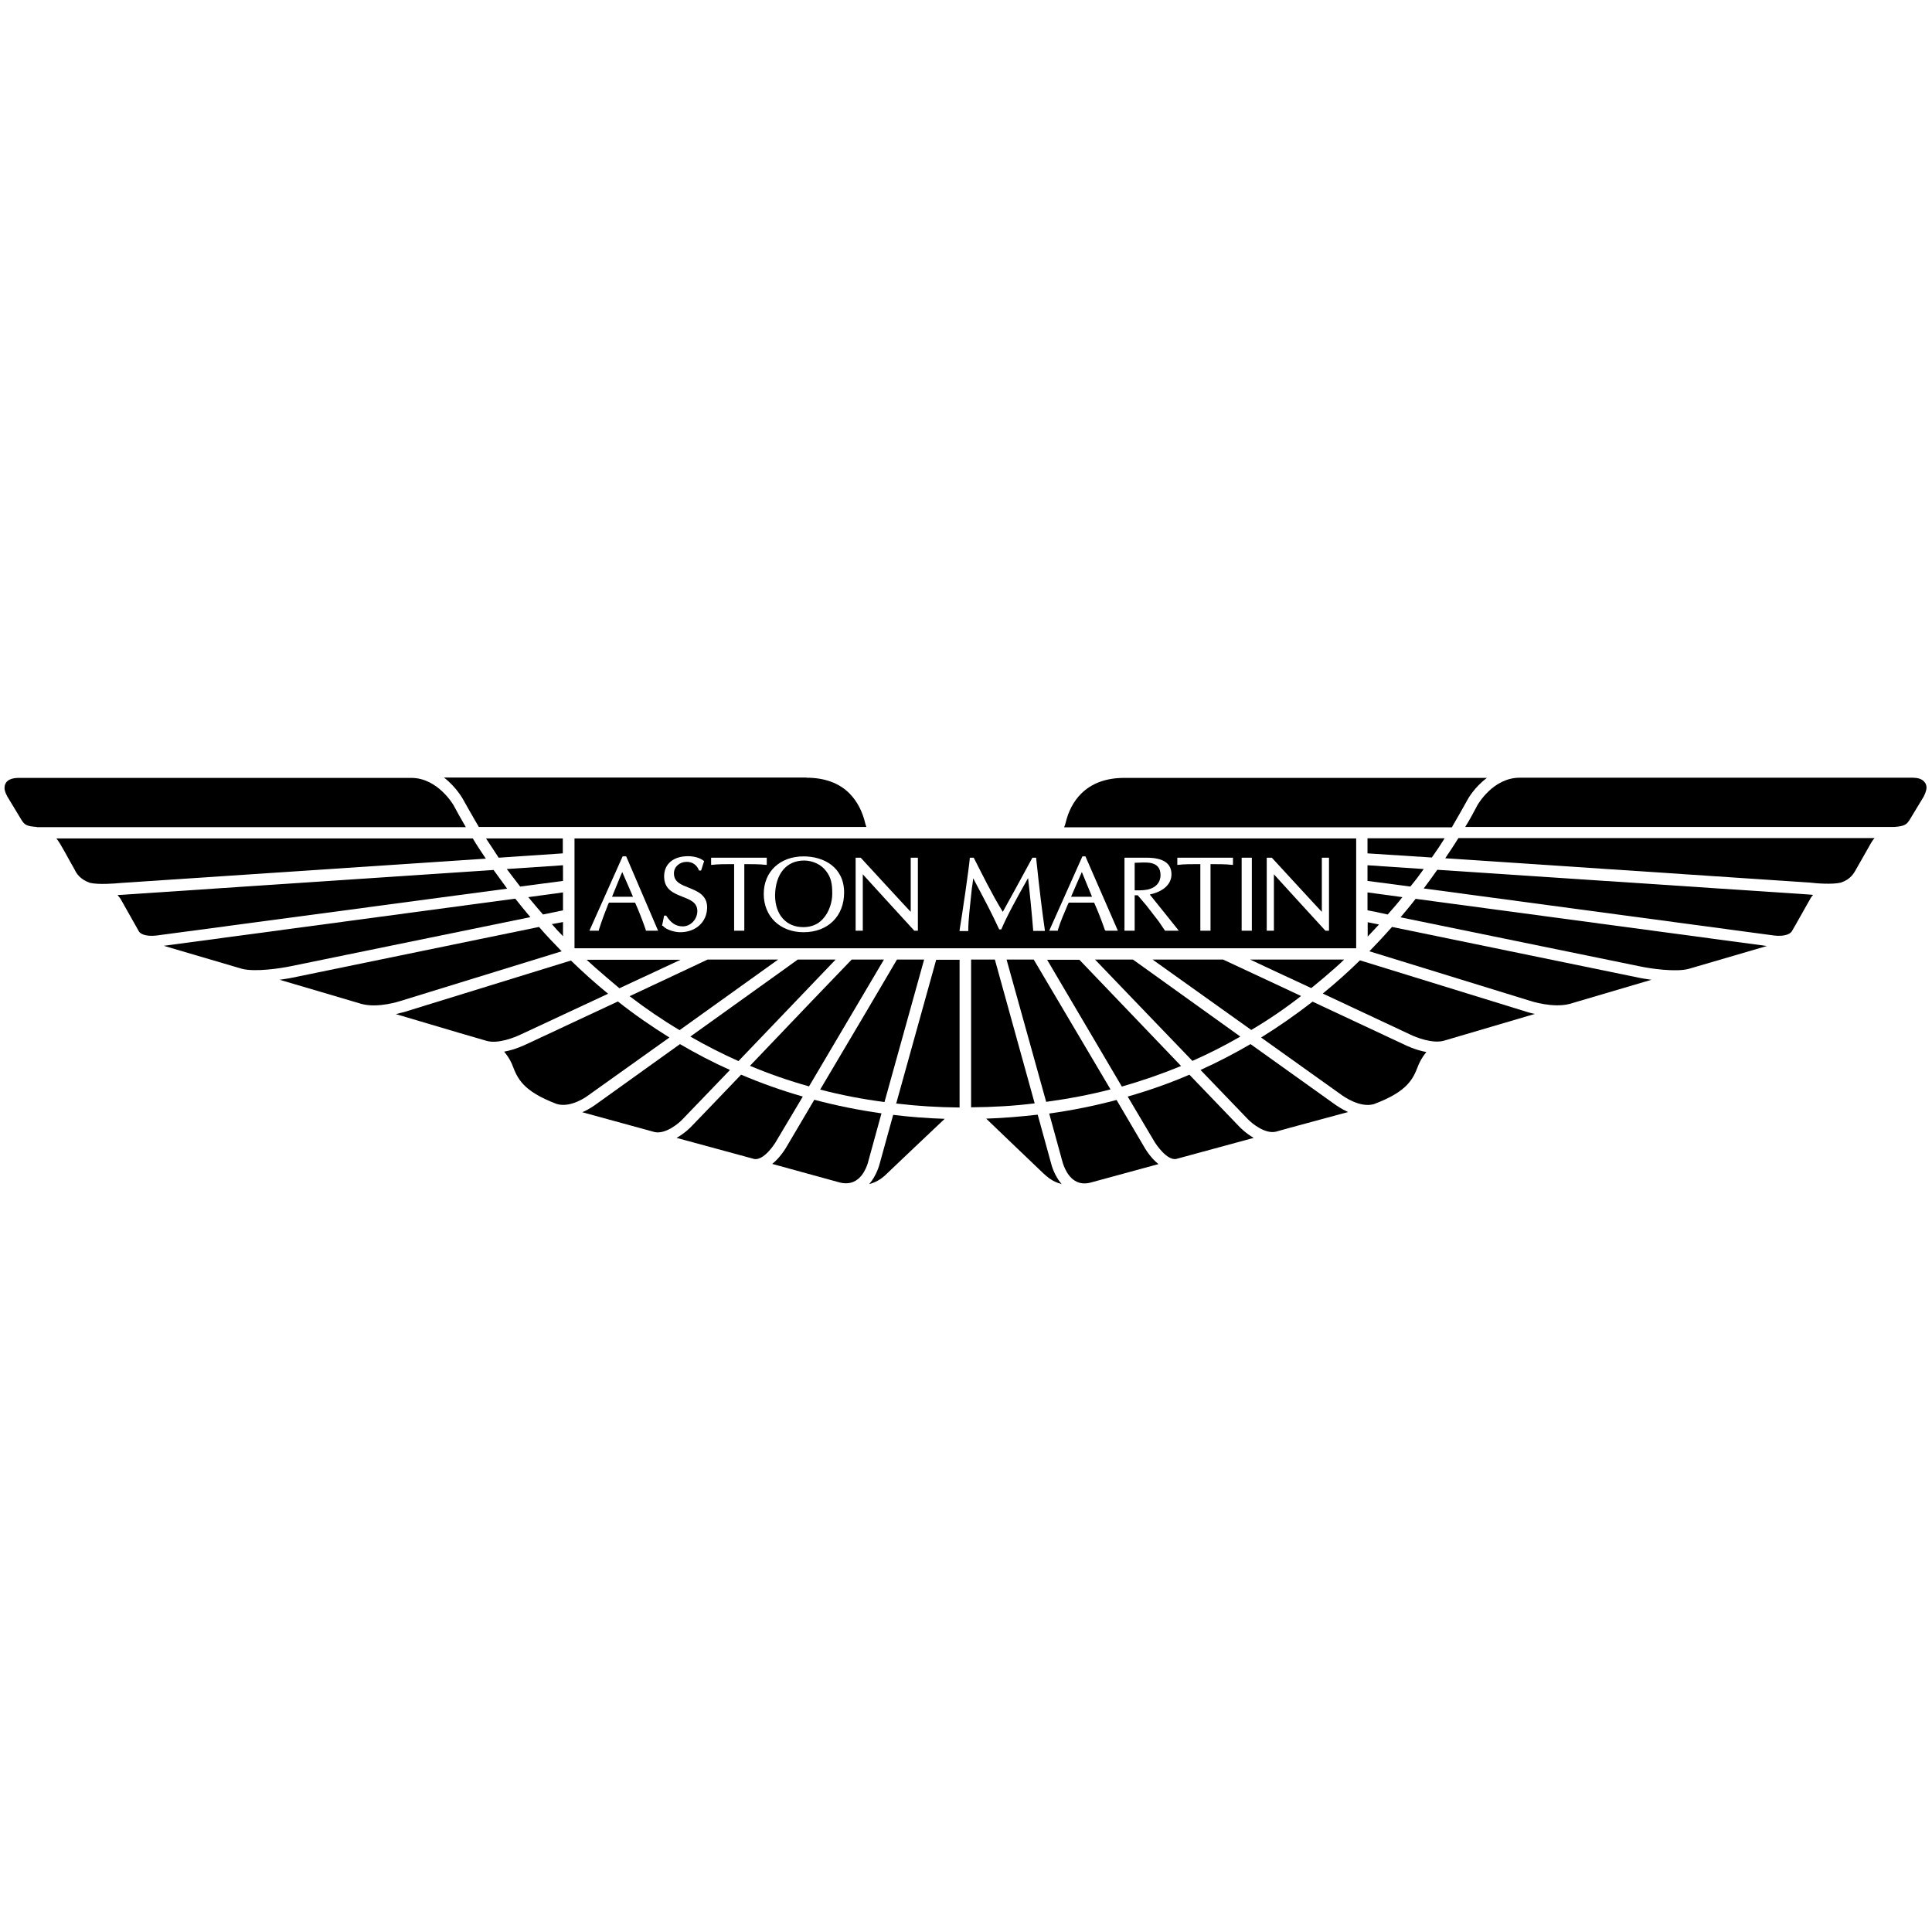
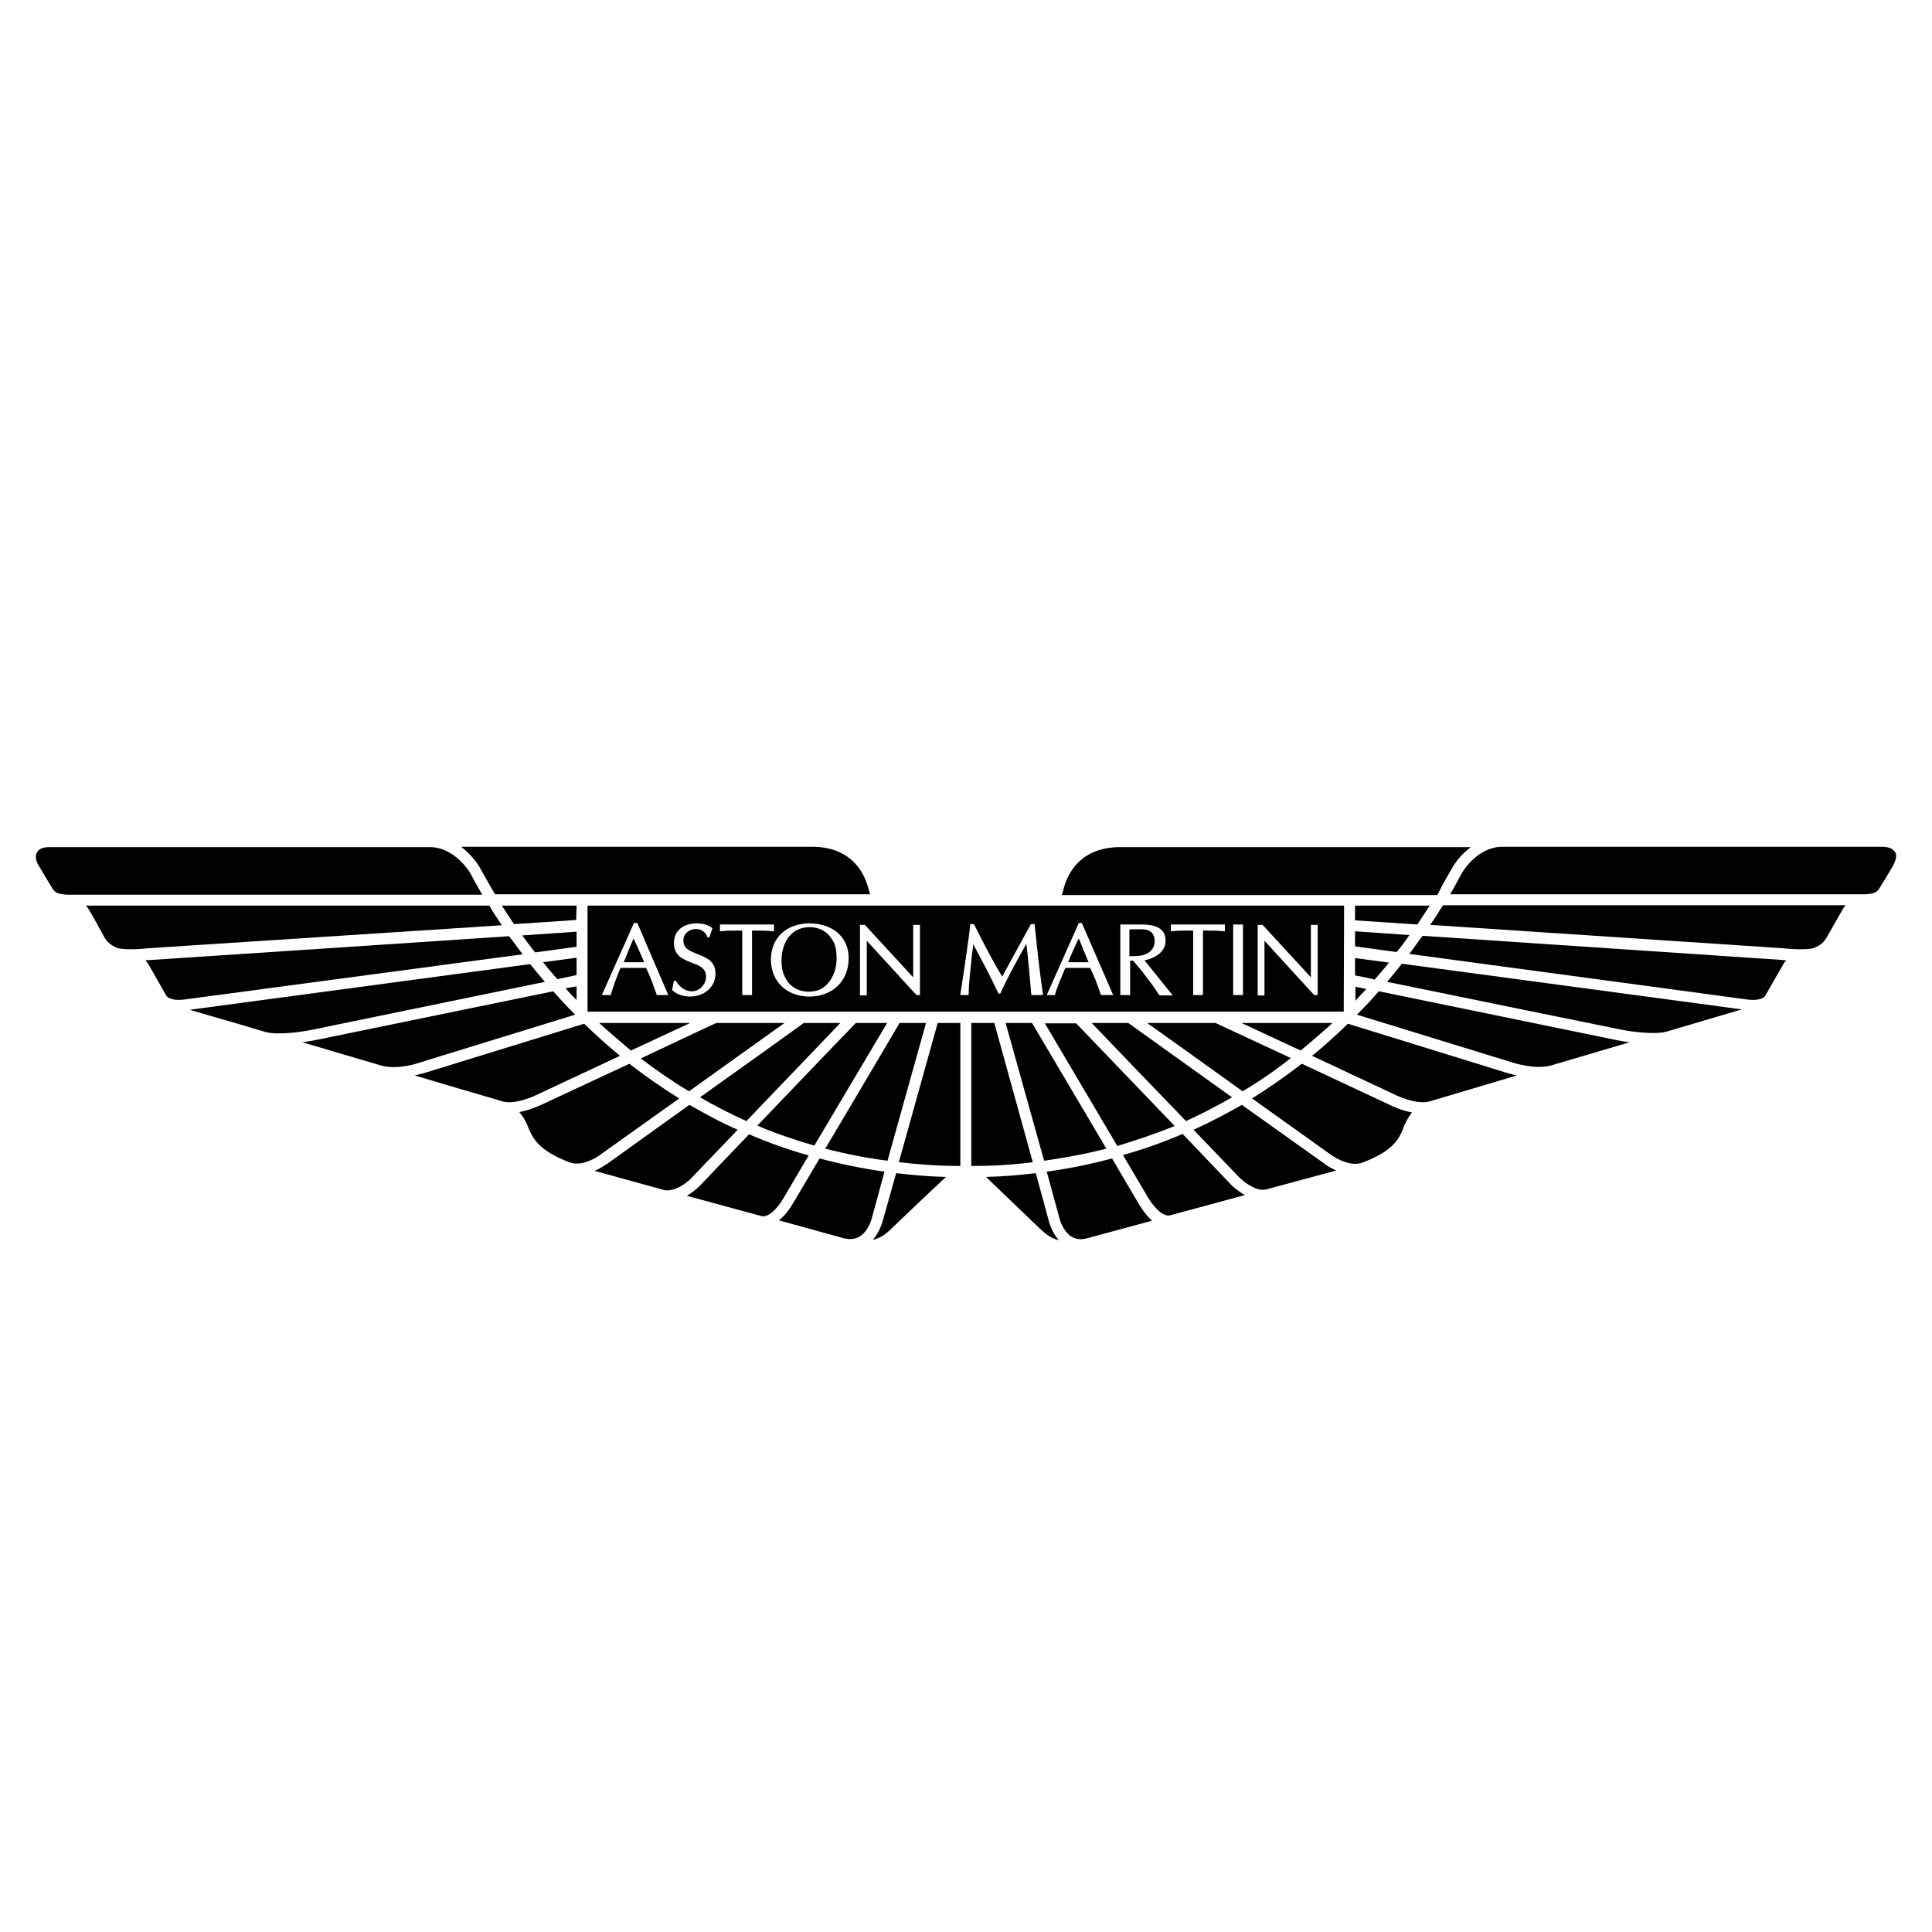
- <svg xmlns="http://www.w3.org/2000/svg" version="1.1" id="svg3557" x="0px" y="0px" viewBox="0 0 1024 1024" style="enable-background:new 0 0 1024 1024;" xml:space="preserve" width="20px" height="20px">
+ <svg xmlns="http://www.w3.org/2000/svg" version="1.1" id="svg3557" x="0px" y="0px" viewBox="0 0 512 512" style="enable-background:new 0 0 512 512;" xml:space="preserve">
  <g>
-     <path d="M442.9,508.6h-20.1c-6.4,4.7-32.3,23.1-56.9,40.8c8.3,4.8,16.8,9.1,25.5,13L442.9,508.6z" />
-     <path d="M412.4,508.6H375c-3.5,1.7-21.7,10.2-41.3,19.4c8.5,6.5,17.4,12.6,26.5,18L412.4,508.6z" />
-     <path d="M328.3,523.8l32.4-15.1h-49.8C315.9,513.4,327.8,523.4,328.3,523.8z" />
-     <path d="M615.1,463.8c0-3.8-1.9-5.9-5.7-6.5c-2-0.3-5.8-0.1-8.1,0h0.1v14.6c1.3,0,4.5,0.1,6.8-0.4   C612.5,470.6,615.1,467.8,615.1,463.8z" />
-     <path d="M718.7,444.4H304.5v58.1l0.1,0.1h414.2V444.4z M342.3,493.3v-0.4c-2-5.7-3.8-10.3-5.7-14.5h-13.8c-0.1,0.2-0.4,0.7-0.4,0.7   c-1.8,4.5-3.5,9-5,13.8v0.4h-5l17.6-39.4h1.9l16.9,39.4H342.3z M360.5,494.1c-2.6,0-7.2-1.1-9.2-3.4h-0.4l1.1-5.4h1.1   c2.5,3.9,5.1,5.7,8.8,5.7c4.1,0,7.7-3.7,7.7-8.1c0-4.7-4-6.1-8.1-7.7c-4.5-1.8-9.5-3.8-9.5-10.7c0-6.6,4.9-10.7,12.7-10.7   c2.5,0,6.1,0.6,8.5,2.6l-1.6,5h-1.1c-1.1-2.9-3.4-4.6-6.5-4.6c-3.8,0-6.8,2.6-6.8,6.1c0,4.7,3.9,6,8.1,7.7c4.7,1.9,9.5,4,9.5,10.4   C374.7,488.7,368.8,494.1,360.5,494.1z M394.5,493.3h-5.4V458c-5.2,0-8.5,0-11.8,0.4h-0.4v-3.8H406h0.4v3.8H406   c-3.5-0.4-7.6-0.4-11.5-0.4V493.3z M425.9,494.1c-12.4,0-21.1-8.3-21.1-20.3c0-11.9,8.7-19.9,21.1-19.9c10.7,0,21.5,5.7,21.5,19.2   C447.4,485.5,438.9,494.1,425.9,494.1z M486.5,493.3h-1.9l-3.1-3.4c0,0-24-26.2-24.2-26.5v29.9h-3.8v-38.7h2.7   c0,0,26.2,28.5,26.5,28.7c0-0.6,0-28.7,0-28.7h3.4h0.4V493.3z M553.7,493.4h-6.1V493c-0.6-7.7-1.9-21-2.7-27.6   c-6.3,11.2-11,19.7-14.2,27.2h-1.1l-3.1-6.5c-2.7-5.7-10.1-19.4-10.7-20.6c-0.1,1.6-0.7,5.4-0.7,5.4c-0.9,8.6-1.9,16.7-1.9,22.2   v0.4h-4.6V493c1.5-9,4.9-32.3,5.4-38v-0.4v0h1.7h0.4c4.5,8.8,9.5,19.1,15.4,28.7c0.5-0.9,6.5-11.8,6.5-11.8l9.2-16.9h1.6h0.4v0.4   c1.7,16.3,3.2,28.5,4.6,38V493.4z M586,493.3l-0.4-0.4c-1.9-5.5-3.8-10.3-5.7-14.5h-13.4c-0.1,0.2-0.4,0.7-0.4,0.7   c-1.9,4.5-3.9,8.9-5.4,13.8v0.4h-4.6l17.6-39.4h1.6l17.2,39.4H586z M617.9,493.3h-0.4l-3.4-5l-6.5-8.4c0,0-4.4-5.2-4.6-5.4h-1.6   c0,0.6,0,18.8,0,18.8H596v-38.7h11.8c8.6,0,13.1,2.9,13.1,8.8c0,5.4-4.5,9.2-11.5,10.7c0.7,0.8,15.4,19.2,15.4,19.2H617.9z    M653.5,458.4h-0.4c-3.5-0.4-7.6-0.4-11.5-0.4c0,0.7,0,35.3,0,35.3h-5.4V458c-5.2,0-8.5,0-11.8,0.4h-0.4v-3.8h29.1h0.4V458.4z    M663.5,493.3h-5.4v-38.7h5.4V493.3z M704.4,493.3h-1.9l-3.1-3.4c0,0-24-26.2-24.2-26.5v29.9h-3.8v-38.7h2.7   c0,0,26.2,28.5,26.5,28.7v-28.7h3.8V493.3z" />
-     <path d="M567.7,475.3h11.1c-0.4-0.9-4.9-11.8-5.4-13.1C572.8,463.6,568,474.4,567.7,475.3z" />
-     <path d="M298.4,473l-18.4,2.5c2.5,3,5.1,6.1,7.8,9.2l10.6-2.2V473z" />
-     <path d="M426.2,456.1c-9.4,0-15.2,7.1-15.4,18.4c0,10.3,5.9,16.9,14.9,16.9c4.1,0,7.7-1.3,10.4-4.3c3.5-3.7,5-9.3,5-13.1   c0-0.2,0-0.4,0-0.7c0-4.6-0.5-8.2-3.4-11.8C435.2,458.2,430.7,456.1,426.2,456.1z" />
-     <path d="M245.5,423.8c0,0,5.2,9.3,8.3,14.5h205.4c-0.3-0.7-0.6-1.9-0.6-1.9c-1.5-6.4-4.3-11.7-8.3-15.8c-5.5-5.6-13.3-8.4-22.9-8.4   v-0.1H235.3C241.8,417.1,245.3,423.4,245.5,423.8z" />
-     <path d="M298.4,488.7c-1.6,0.3-3.5,0.7-5.9,1.1c1.9,2.2,3.8,4.3,5.9,6.4V488.7z" />
-     <path d="M298.4,458.6l-29.8,2c2.3,3,4.6,6.1,7.1,9.3l22.7-3V458.6z" />
-     <path d="M489.8,508.6h-14.4c-5.1,8.7-25.4,43.2-40.7,68.9c11.1,2.9,22.5,5.1,34.1,6.6L489.8,508.6z" />
-     <path d="M468.5,508.6h-17.1c-6.3,6.5-32.4,33.7-53.9,56.3c10.2,4.3,20.6,7.9,31.3,10.9L468.5,508.6z" />
-     <path d="M724.9,496.4c2.1-2.2,4-4.3,6-6.4l-6-1.2V496.4z" />
-     <path d="M324.4,475.3h11.1c-0.3-0.9-5.2-11.8-5.7-13.1C329.1,463.6,324.8,474.4,324.4,475.3z" />
-     <path d="M754.6,460.6l-29.8-2v8.3l22.7,3C750.1,466.8,752.5,463.6,754.6,460.6z" />
-     <path d="M743.3,475.5l-18.5-2.5v9.5c2.2,0.4,5.9,1.1,10.7,2.2C738.2,481.7,740.8,478.7,743.3,475.5z" />
-     <path d="M777.8,423.9c0.2-0.4,3.6-6.6,10.3-11.6H595.9c-9.6,0-17.3,2.8-22.9,8.4c-4,4-6.8,9.3-8.3,15.8c0,0-0.3,1.1-0.7,2h205.5   C772.8,432.9,775.5,428,777.8,423.9z" />
-     <path d="M765.7,444.3h-40.9v8l34.1,2.2C761.4,451,763.7,447.5,765.7,444.3z" />
-     <path d="M626,565l-53.9-56.3H555l39.6,67.2C605.4,572.8,615.8,569.2,626,565z" />
-     <path d="M712.4,508.6h-49.8c8.4,3.9,20.2,9.5,32.4,15.1C695.3,523.5,707.3,513.7,712.4,508.6z" />
-     <path d="M689.6,527.9l-41.3-19.3h-37.4c11.3,8.1,32.4,23.1,52.3,37.3C672.2,540.6,681,534.6,689.6,527.9z" />
-     <path d="M533.5,508.6l21,75.4c11.6-1.6,23-3.7,34.1-6.6l-40.7-68.8H533.5z" />
-     <path d="M657.4,549.4l-56.9-40.8h-20.1c10.2,10.6,32.8,34.2,51.6,53.7C640.6,558.5,649.1,554.2,657.4,549.4z" />
-     <path d="M720.8,509c-6.1,6-12.7,11.9-19.7,17.6c23.4,11,46.3,21.7,46.3,21.7c3,1.5,11.9,5,17.9,3.3l48.2-14.2c-2.5-0.5-4-1-4.3-1.1   L720.8,509z" />
-     <path d="M606.2,607.5L591.8,583c-11.6,3.1-23.5,5.5-35.7,7.2l6.9,25.1c0.1,0.4,1.8,7.5,6.7,10.5c2.4,1.5,5.1,1.8,8.3,1L614,617   C609.6,613.5,606.7,608.4,606.2,607.5z" />
-     <path d="M657.1,597.4l-26.7-27.8c-10.6,4.6-21.5,8.4-32.7,11.6l13.7,23.1c1.6,2.9,7.2,10.7,11.9,10l41.2-11.2   C660.3,600.7,657.3,597.6,657.1,597.4z" />
-     <path d="M550,590.8c-8.9,1-18,1.8-27.3,2.1c6.5,6.3,25.9,24.8,25.9,24.8c6.9,6.7,8.6,8.3,14.1,9.9c-3.9-4.5-5.4-10.1-5.6-11   L550,590.8z" />
-     <path d="M475,584.9c11,1.3,22.2,2,33.6,2.1v-78.3h-12.4L475,584.9z" />
-     <path d="M466.3,616.6c-0.2,0.8-1.7,6.5-5.6,11c3-0.8,6-2.3,8.8-5c0,0,23.8-22.7,31.2-29.6c-9.2-0.3-18.4-1-27.3-2.1L466.3,616.6z" />
-     <path d="M662.8,553.4c-8.6,5-17.4,9.6-26.5,13.7c14.1,14.7,25.1,26.1,25.1,26.1c2.2,2.3,9.2,8,14.9,6.6l6.8-1.9   c0,0,21.4-5.8,31.4-8.5c-3.7-1.7-6.3-3.6-6.5-3.7L662.8,553.4z" />
-     <path d="M527.3,508.6h-12.6v78.3c11.4-0.1,22.6-0.7,33.7-2.1L527.3,508.6z" />
-     <path d="M431.6,582.9c-8.3,14.1-14.4,24.4-14.4,24.4c-0.5,0.9-3.5,6.1-7.9,9.6l36,9.9c3.1,0.7,5.9,0.4,8.2-1   c5.2-3.1,6.8-10.5,6.8-10.6l6.9-25.1C455.2,588.4,443.2,586,431.6,582.9z" />
-     <path d="M298.4,444.4h-40.8c2.1,3.2,4.4,6.6,6.7,10.2l34-2.3V444.4z" />
-     <path d="M1020.4,415c-1.6-2.5-4.4-2.7-6.5-2.8H805.5c-14.3,0-22.3,14.4-22.4,14.5c-1.8,3.4-3.9,7.4-6.5,11.6H1004   c5.8-0.4,6.6-1.5,8.1-3.7c0,0,7.4-12.2,7.5-12.4c1.1-2.2,1.5-3.7,1.5-4.9C1021,416,1020.6,415.3,1020.4,415z" />
-     <path d="M761.8,461c-2.2,3.2-4.7,6.5-7.2,9.9L940,495.8c7.1,0.9,9.2-1.5,9.6-2c1.7-2.8,9.2-16.3,9.2-16.2c0.6-1.2,1.3-2.4,2.2-3.3   c-1.1-0.1-2-0.2-2.3-0.2L761.8,461z" />
-     <path d="M695.7,530.9c-8.8,6.8-17.9,13.2-27.3,19c23,16.4,43.3,30.9,43.3,30.9c0.1,0,9,6.6,16.5,4.4c18.2-6.8,20.8-13.6,23.4-20.2   c0.2-0.6,1.6-4,4.4-7.4c-6.1-1.1-11.1-3.7-11.4-3.8L695.7,530.9z" />
-     <path d="M742.3,486.2c40.1,8.2,127.4,26.1,127.4,26.1c4.8,1,18.5,3.1,25.4,1.2l41.4-12.1l-186.2-25   C747.8,479.7,745.1,482.9,742.3,486.2z" />
-     <path d="M737.8,491.3c-3.8,4.3-7.8,8.6-12,12.9l85.3,26.3h0.1c0.1,0.1,11.8,3.9,20.7,1.6l43.4-12.8c-3.7-0.5-6.4-1-6.7-1.1   L737.8,491.3z" />
-     <path d="M766,454.9l193.4,12.9c3,0.4,11.8,1.1,16.3,0c5.3-1.8,6.9-5,8.1-7.1l7.9-13.9c0.5-0.8,1-1.7,1.9-2.6H773   C770.9,447.6,768.5,451.2,766,454.9z" />
-     <path d="M354.8,549.9c-9.3-5.8-18.5-12.1-27.3-19.1c-24.4,11.4-48.8,22.8-48.8,22.8c-0.3,0.1-5.4,2.7-11.5,3.8   c2.9,3.4,4.3,6.8,4.5,7.5c2.6,6.6,5.3,13.4,23.3,20.2c7.6,2.4,16.5-4.3,16.6-4.4L354.8,549.9z" />
-     <path d="M361.8,593.2l25.1-26.1c-9-4-17.8-8.6-26.5-13.7c-23.9,17.1-45.2,32.4-45.2,32.4c-0.2,0.1-2.8,2.1-6.6,3.7l38.3,10.5   C352.6,601.3,359.6,595.6,361.8,593.2z" />
-     <path d="M297.7,504.2c-4.3-4.4-8.3-8.6-12-12.9c-38.5,7.9-130.8,26.9-130.8,26.9c-0.3,0.1-3,0.6-6.7,1.1   c14.1,4.1,29.1,8.6,43.4,12.8c8.9,2.4,20.5-1.5,20.8-1.6L297.7,504.2z" />
-     <path d="M425.5,581.2c-11.2-3.2-22.1-7.1-32.7-11.6c-14.9,15.6-26.7,27.8-26.7,27.8c-0.2,0.2-3.2,3.3-7.5,5.7l41.2,11.2   c4.8,0.8,10.4-7.1,12-10.1L425.5,581.2z" />
-     <path d="M322.3,526.7c-7.1-5.8-13.6-11.7-19.7-17.6c-16.7,5.2-88.5,27.3-88.4,27.3c-0.2,0-1.9,0.5-4.4,1.1   c26.1,7.8,46.4,13.7,48.2,14.2c6,1.7,14.9-1.9,18-3.4L322.3,526.7z" />
-     <path d="M281.1,486.1c-2.8-3.3-5.4-6.5-8-9.8l-186.3,25c6.6,2,22.3,6.5,41.5,12.2c7.1,1.8,20.5-0.3,25.4-1.3L281.1,486.1z" />
-     <path d="M257.5,455.1c-2.5-3.7-4.9-7.3-6.9-10.7H29.9c2.2,2.6,6.4,10.9,9.6,16.4c1,2.1,2.8,5.2,8.1,7.1c4.5,1.1,13.3,0.4,16.3,0.1   L257.5,455.1z" />
-     <path d="M246.9,438.4c-2.5-4.3-4.7-8.2-6.5-11.6c0,0-8.3-14.5-22.4-14.5H9.6c-5.1,0.1-7.1,2.3-7.2,5.1c-0.1,1,0.3,2.6,1.5,4.8   c0.5,0.9,7.5,12.4,7.5,12.4c1.7,2.7,2.8,3.3,8.1,3.7v0.1H246.9z" />
-     <path d="M261.6,461.1c0,0-198,13.2-199.3,13.3c0.8,0.9,1.6,1.9,2.2,3.1l9.2,16.3c0.4,0.6,2.6,2.9,9.6,2L268.8,471   C266.3,467.6,263.9,464.3,261.6,461.1z" />
+     <path d="M222.7,271.1H213c-3.1,2.3-15.6,11.2-27.5,19.7c4,2.3,8.1,4.4,12.3,6.3L222.7,271.1z" />
+     <path d="M207.9,271.1h-18.1c-1.7,0.8-10.5,4.9-20,9.4c4.1,3.1,8.4,6.1,12.8,8.7L207.9,271.1z" />
+     <path d="M167.2,278.4l15.7-7.3h-24.1C161.2,273.4,167,278.2,167.2,278.4z" />
+     <path d="M306,249.4c0-1.8-0.9-2.9-2.8-3.1c-1-0.1-2.8,0-3.9,0h0v7.1c0.6,0,2.2,0,3.3-0.2C304.8,252.7,306,251.3,306,249.4z" />
+     <path d="M356.2,240H155.7v28.1l0,0h200.4L356.2,240L356.2,240z M174,263.7v-0.2c-1-2.8-1.8-5-2.8-7h-6.7c0,0.1-0.2,0.3-0.2,0.3   c-0.9,2.2-1.7,4.4-2.4,6.7v0.2h-2.4l8.5-19.1h0.9l8.2,19.1H174z M182.8,264.1c-1.3,0-3.5-0.5-4.5-1.6h-0.2l0.5-2.6h0.5   c1.2,1.9,2.5,2.8,4.3,2.8c2,0,3.7-1.8,3.7-3.9c0-2.3-1.9-3-3.9-3.7c-2.2-0.9-4.6-1.8-4.6-5.2c0-3.2,2.4-5.2,6.1-5.2   c1.2,0,3,0.3,4.1,1.3l-0.8,2.4h-0.5c-0.5-1.4-1.6-2.2-3.1-2.2c-1.8,0-3.3,1.3-3.3,3c0,2.3,1.9,2.9,3.9,3.7c2.3,0.9,4.6,1.9,4.6,5   C189.7,261.4,186.8,264.1,182.8,264.1z M199.3,263.7h-2.6v-17.1c-2.5,0-4.1,0-5.7,0.2h-0.2v-1.8h14.1h0.2v1.8h-0.2   c-1.7-0.2-3.7-0.2-5.6-0.2V263.7z M214.5,264.1c-6,0-10.2-4-10.2-9.8c0-5.8,4.2-9.6,10.2-9.6c5.2,0,10.4,2.8,10.4,9.3   C224.9,259.9,220.7,264.1,214.5,264.1z M243.8,263.7h-0.9l-1.5-1.6c0,0-11.6-12.7-11.7-12.8v14.5h-1.8v-18.7h1.3   c0,0,12.7,13.8,12.8,13.9c0-0.3,0-13.9,0-13.9h1.6h0.2V263.7z M276.3,263.7h-3v-0.2c-0.3-3.7-0.9-10.2-1.3-13.4   c-3,5.4-5.3,9.5-6.9,13.2h-0.5l-1.5-3.1c-1.3-2.8-4.9-9.4-5.2-10c0,0.8-0.3,2.6-0.3,2.6c-0.4,4.2-0.9,8.1-0.9,10.7v0.2h-2.2v-0.2   c0.7-4.4,2.4-15.6,2.6-18.4v-0.2l0,0h0.8h0.2c2.2,4.3,4.6,9.2,7.5,13.9c0.2-0.4,3.1-5.7,3.1-5.7l4.5-8.2h0.8h0.2v0.2   c0.8,7.9,1.5,13.8,2.2,18.4L276.3,263.7L276.3,263.7z M291.9,263.7l-0.2-0.2c-0.9-2.7-1.8-5-2.8-7h-6.5c0,0.1-0.2,0.3-0.2,0.3   c-0.9,2.2-1.9,4.3-2.6,6.7v0.2h-2.2l8.5-19.1h0.8l8.3,19.1H291.9z M307.4,263.7h-0.2l-1.6-2.4l-3.1-4.1c0,0-2.1-2.5-2.2-2.6h-0.8   c0,0.3,0,9.1,0,9.1h-2.6v-18.7h5.7c4.2,0,6.3,1.4,6.3,4.3c0,2.6-2.2,4.5-5.6,5.2c0.3,0.4,7.5,9.3,7.5,9.3H307.4z M324.6,246.8h-0.2   c-1.7-0.2-3.7-0.2-5.6-0.2c0,0.3,0,17.1,0,17.1h-2.6v-17.1c-2.5,0-4.1,0-5.7,0.2h-0.2v-1.8h14.1h0.2   C324.6,244.9,324.6,246.8,324.6,246.8z M329.4,263.7h-2.6v-18.7h2.6V263.7z M349.2,263.7h-0.9l-1.5-1.6c0,0-11.6-12.7-11.7-12.8   v14.5h-1.8v-18.7h1.3c0,0,12.7,13.8,12.8,13.9v-13.9h1.8V263.7z" />
+     <path d="M283.1,255h5.4c-0.2-0.4-2.4-5.7-2.6-6.3C285.5,249.3,283.2,254.5,283.1,255z" />
+     <path d="M152.8,253.8l-8.9,1.2c1.2,1.5,2.5,3,3.8,4.5l5.1-1.1V253.8z" />
+     <path d="M214.6,245.7c-4.5,0-7.4,3.4-7.5,8.9c0,5,2.9,8.2,7.2,8.2c2,0,3.7-0.6,5-2.1c1.7-1.8,2.4-4.5,2.4-6.3c0-0.1,0-0.2,0-0.3   c0-2.2-0.2-4-1.6-5.7C219,246.7,216.8,245.7,214.6,245.7z" />
+     <path d="M127.2,230c0,0,2.5,4.5,4,7h99.4c-0.1-0.3-0.3-0.9-0.3-0.9c-0.7-3.1-2.1-5.7-4-7.6c-2.7-2.7-6.4-4.1-11.1-4.1v0h-93   C125.4,226.8,127.1,229.8,127.2,230z" />
+     <path d="M152.8,261.4c-0.8,0.1-1.7,0.3-2.9,0.5c0.9,1.1,1.8,2.1,2.9,3.1V261.4z" />
+     <path d="M152.8,246.9l-14.4,1c1.1,1.5,2.2,3,3.4,4.5l11-1.5C152.8,250.9,152.8,246.9,152.8,246.9z" />
+     <path d="M245.4,271.1h-7c-2.5,4.2-12.3,20.9-19.7,33.3c5.4,1.4,10.9,2.5,16.5,3.2L245.4,271.1z" />
+     <path d="M235.1,271.1h-8.3c-3,3.1-15.7,16.3-26.1,27.2c4.9,2.1,10,3.8,15.1,5.3L235.1,271.1z" />
+     <path d="M359.2,265.2c1-1.1,1.9-2.1,2.9-3.1l-2.9-0.6V265.2z" />
+     <path d="M165.3,255h5.4c-0.1-0.4-2.5-5.7-2.8-6.3C167.6,249.3,165.5,254.5,165.3,255z" />
+     <path d="M373.5,247.8l-14.4-1v4l11,1.5C371.4,250.8,372.5,249.3,373.5,247.8z" />
+     <path d="M368.1,255.1l-9-1.2v4.6c1.1,0.2,2.9,0.5,5.2,1.1C365.6,258.1,366.9,256.6,368.1,255.1z" />
+     <path d="M384.8,230.1c0.1-0.2,1.7-3.2,5-5.6h-93c-4.6,0-8.4,1.4-11.1,4.1c-1.9,1.9-3.3,4.5-4,7.6c0,0-0.1,0.5-0.3,1h99.5   C382.3,234.4,383.6,232.1,384.8,230.1z" />
+     <path d="M378.9,240h-19.8v3.9l16.5,1.1C376.8,243.2,377.9,241.5,378.9,240z" />
+     <path d="M311.3,298.4l-26.1-27.2h-8.3l19.2,32.5C301.3,302.1,306.4,300.4,311.3,298.4z" />
+     <path d="M353.1,271.1H329c4.1,1.9,9.8,4.6,15.7,7.3C344.8,278.3,350.6,273.5,353.1,271.1z" />
+     <path d="M342.1,280.4l-20-9.3H304c5.5,3.9,15.7,11.2,25.3,18.1C333.7,286.6,337.9,283.7,342.1,280.4z" />
+     <path d="M266.5,271.1l10.2,36.5c5.6-0.8,11.1-1.8,16.5-3.2l-19.7-33.3C273.5,271.1,266.5,271.1,266.5,271.1z" />
+     <path d="M326.5,290.8L299,271.1h-9.7c4.9,5.1,15.9,16.6,25,26C318.4,295.2,322.5,293.1,326.5,290.8z" />
+     <path d="M357.2,271.3c-3,2.9-6.1,5.8-9.5,8.5c11.3,5.3,22.4,10.5,22.4,10.5c1.5,0.7,5.8,2.4,8.7,1.6L402,285   c-1.2-0.2-1.9-0.5-2.1-0.5L357.2,271.3z" />
+     <path d="M301.7,318.9l-7-11.9c-5.6,1.5-11.4,2.7-17.3,3.5l3.3,12.1c0,0.2,0.9,3.6,3.2,5.1c1.2,0.7,2.5,0.9,4,0.5l17.4-4.7   C303.4,321.8,302,319.4,301.7,318.9z" />
+     <path d="M326.3,314l-12.9-13.5c-5.1,2.2-10.4,4.1-15.8,5.6l6.6,11.2c0.8,1.4,3.5,5.2,5.8,4.8l19.9-5.4   C327.9,315.6,326.4,314.1,326.3,314z" />
+     <path d="M274.5,310.9c-4.3,0.5-8.7,0.9-13.2,1c3.1,3,12.5,12,12.5,12c3.3,3.2,4.2,4,6.8,4.8c-1.9-2.2-2.6-4.9-2.7-5.3L274.5,310.9z   " />
+     <path d="M238.2,308c5.3,0.6,10.7,1,16.3,1v-37.9h-6L238.2,308z" />
+     <path d="M234,323.3c-0.1,0.4-0.8,3.1-2.7,5.3c1.5-0.4,2.9-1.1,4.3-2.4c0,0,11.5-11,15.1-14.3c-4.5-0.1-8.9-0.5-13.2-1L234,323.3z" />
+     <path d="M329.1,292.8c-4.2,2.4-8.4,4.6-12.8,6.6c6.8,7.1,12.1,12.6,12.1,12.6c1.1,1.1,4.5,3.9,7.2,3.2l3.3-0.9   c0,0,10.4-2.8,15.2-4.1c-1.8-0.8-3-1.7-3.1-1.8L329.1,292.8z" />
+     <path d="M263.5,271.1h-6.1V309c5.5,0,10.9-0.3,16.3-1L263.5,271.1z" />
+     <path d="M217.2,307c-4,6.8-7,11.8-7,11.8c-0.2,0.4-1.7,3-3.8,4.6l17.4,4.8c1.5,0.3,2.9,0.2,4-0.5c2.5-1.5,3.3-5.1,3.3-5.1l3.3-12.1   C228.6,309.7,222.8,308.5,217.2,307z" />
+     <path d="M152.8,240H133c1,1.5,2.1,3.2,3.2,4.9l16.5-1.1L152.8,240L152.8,240z" />
+     <path d="M502.2,225.8c-0.8-1.2-2.1-1.3-3.1-1.4H398.2c-6.9,0-10.8,7-10.8,7c-0.9,1.6-1.9,3.6-3.1,5.6h110c2.8-0.2,3.2-0.7,3.9-1.8   c0,0,3.6-5.9,3.6-6c0.5-1.1,0.7-1.8,0.7-2.4C502.5,226.3,502.3,225.9,502.2,225.8z" />
+     <path d="M377,248c-1.1,1.5-2.3,3.1-3.5,4.8l89.7,12.1c3.4,0.4,4.5-0.7,4.6-1c0.8-1.4,4.5-7.9,4.5-7.8c0.3-0.6,0.6-1.2,1.1-1.6   c-0.5,0-1-0.1-1.1-0.1L377,248z" />
+     <path d="M345,281.9c-4.3,3.3-8.7,6.4-13.2,9.2c11.1,7.9,21,15,21,15c0,0,4.4,3.2,8,2.1c8.8-3.3,10.1-6.6,11.3-9.8   c0.1-0.3,0.8-1.9,2.1-3.6c-3-0.5-5.4-1.8-5.5-1.8L345,281.9z" />
+     <path d="M367.6,260.2c19.4,4,61.7,12.6,61.7,12.6c2.3,0.5,9,1.5,12.3,0.6l20-5.9l-90.1-12.1C370.2,257.1,368.9,258.6,367.6,260.2z" />
+     <path d="M365.4,262.7c-1.8,2.1-3.8,4.2-5.8,6.2l41.3,12.7h0c0,0,5.7,1.9,10,0.8l21-6.2c-1.8-0.2-3.1-0.5-3.2-0.5L365.4,262.7z" />
+     <path d="M379,245.1l93.6,6.2c1.5,0.2,5.7,0.5,7.9,0c2.6-0.9,3.3-2.4,3.9-3.4l3.8-6.7c0.2-0.4,0.5-0.8,0.9-1.3H382.4   C381.4,241.5,380.3,243.3,379,245.1z" />
+     <path d="M180,291.1c-4.5-2.8-9-5.9-13.2-9.2c-11.8,5.5-23.6,11-23.6,11c-0.1,0-2.6,1.3-5.6,1.8c1.4,1.6,2.1,3.3,2.2,3.6   c1.3,3.2,2.6,6.5,11.3,9.8c3.7,1.2,8-2.1,8-2.1L180,291.1z" />
+     <path d="M183.4,312l12.1-12.6c-4.4-1.9-8.6-4.2-12.8-6.6c-11.6,8.3-21.9,15.7-21.9,15.7c-0.1,0-1.4,1-3.2,1.8l18.5,5.1   C179,315.9,182.4,313.2,183.4,312z" />
+     <path d="M152.4,268.9c-2.1-2.1-4-4.2-5.8-6.2c-18.6,3.8-63.3,13-63.3,13c-0.1,0-1.5,0.3-3.2,0.5c6.8,2,14.1,4.2,21,6.2   c4.3,1.2,9.9-0.7,10.1-0.8L152.4,268.9z" />
+     <path d="M214.3,306.2c-5.4-1.5-10.7-3.4-15.8-5.6c-7.2,7.5-12.9,13.5-12.9,13.5c-0.1,0.1-1.5,1.6-3.6,2.8l19.9,5.4   c2.3,0.4,5-3.4,5.8-4.9L214.3,306.2z" />
+     <path d="M164.3,279.8c-3.4-2.8-6.6-5.7-9.5-8.5c-8.1,2.5-42.8,13.2-42.8,13.2c-0.1,0-0.9,0.2-2.1,0.5c12.6,3.8,22.5,6.6,23.3,6.9   c2.9,0.8,7.2-0.9,8.7-1.6L164.3,279.8z" />
+     <path d="M144.4,260.2c-1.4-1.6-2.6-3.1-3.9-4.7l-90.2,12.1c3.2,1,10.8,3.1,20.1,5.9c3.4,0.9,9.9-0.1,12.3-0.6L144.4,260.2z" />
+     <path d="M133,245.2c-1.2-1.8-2.4-3.5-3.3-5.2H22.8c1.1,1.3,3.1,5.3,4.6,7.9c0.5,1,1.4,2.5,3.9,3.4c2.2,0.5,6.4,0.2,7.9,0L133,245.2   z" />
+     <path d="M127.8,237.1c-1.2-2.1-2.3-4-3.1-5.6c0,0-4-7-10.8-7H13c-2.5,0-3.4,1.1-3.5,2.5c0,0.5,0.1,1.3,0.7,2.3c0.2,0.4,3.6,6,3.6,6   c0.8,1.3,1.4,1.6,3.9,1.8v0H127.8z" />
+     <path d="M134.9,248.1c0,0-95.8,6.4-96.4,6.4c0.4,0.4,0.8,0.9,1.1,1.5l4.5,7.9c0.2,0.3,1.3,1.4,4.6,1l89.8-12   C137.2,251.2,136.1,249.6,134.9,248.1z" />
  </g>
</svg>
